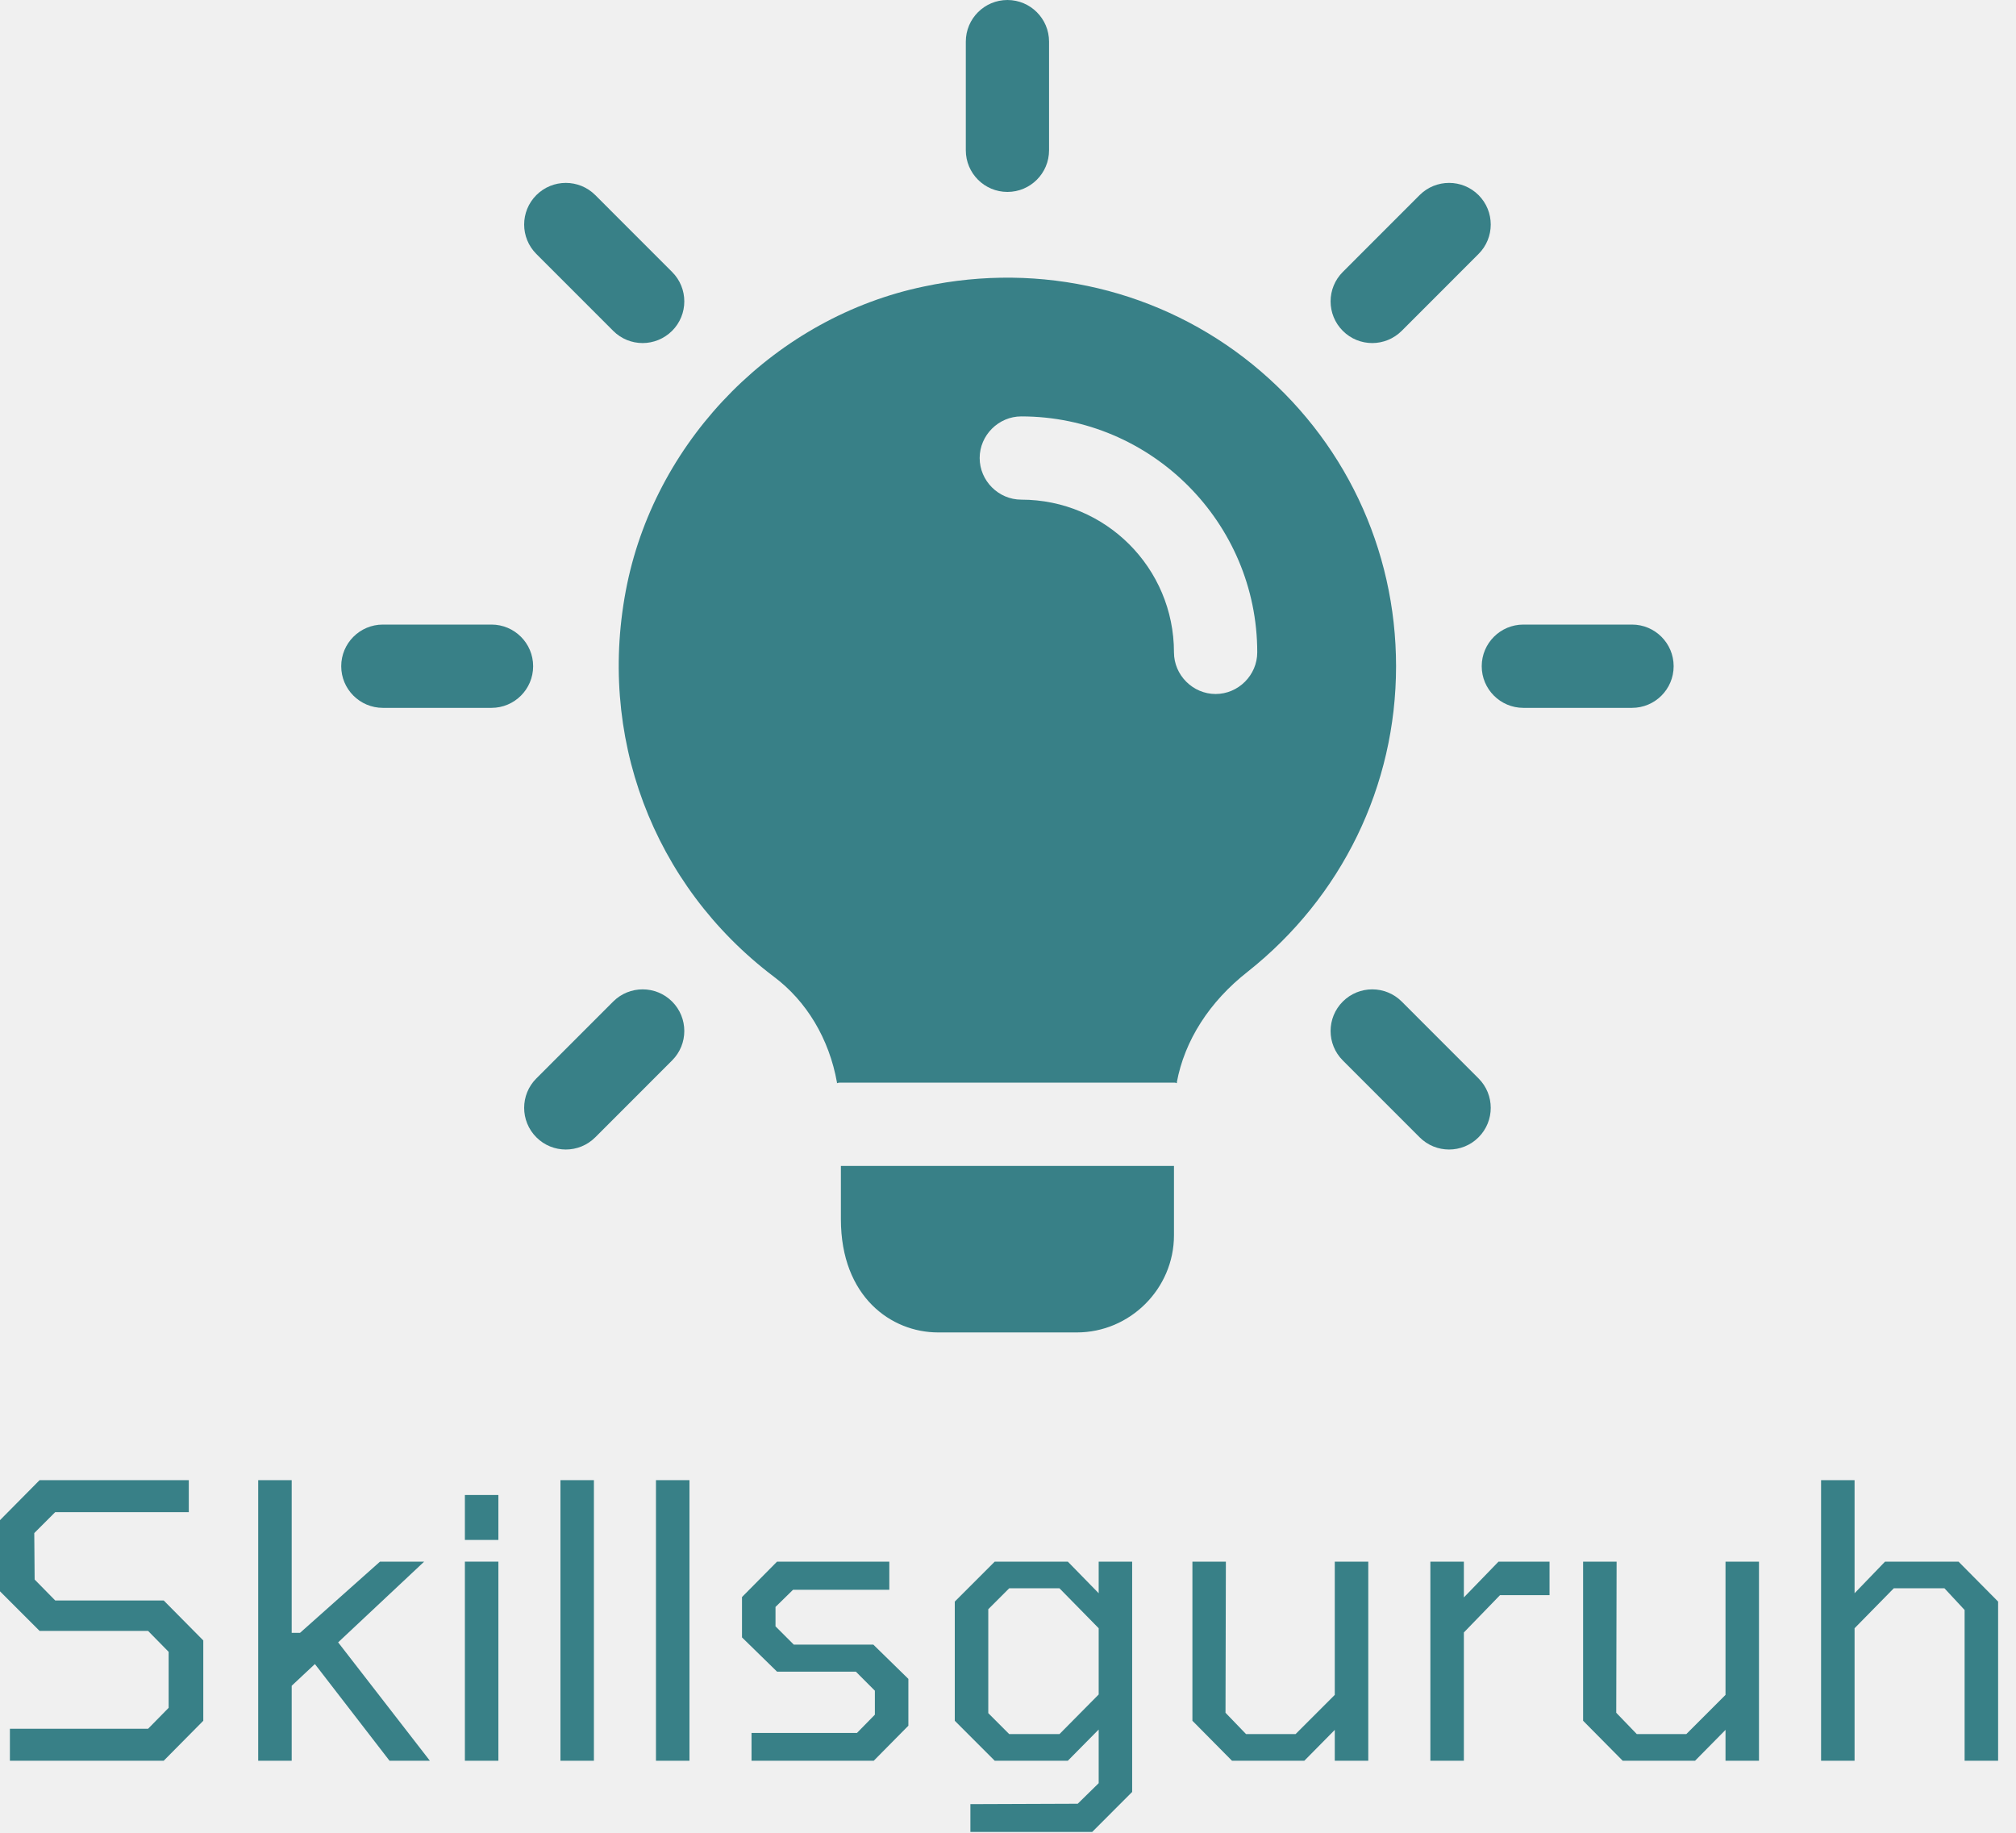
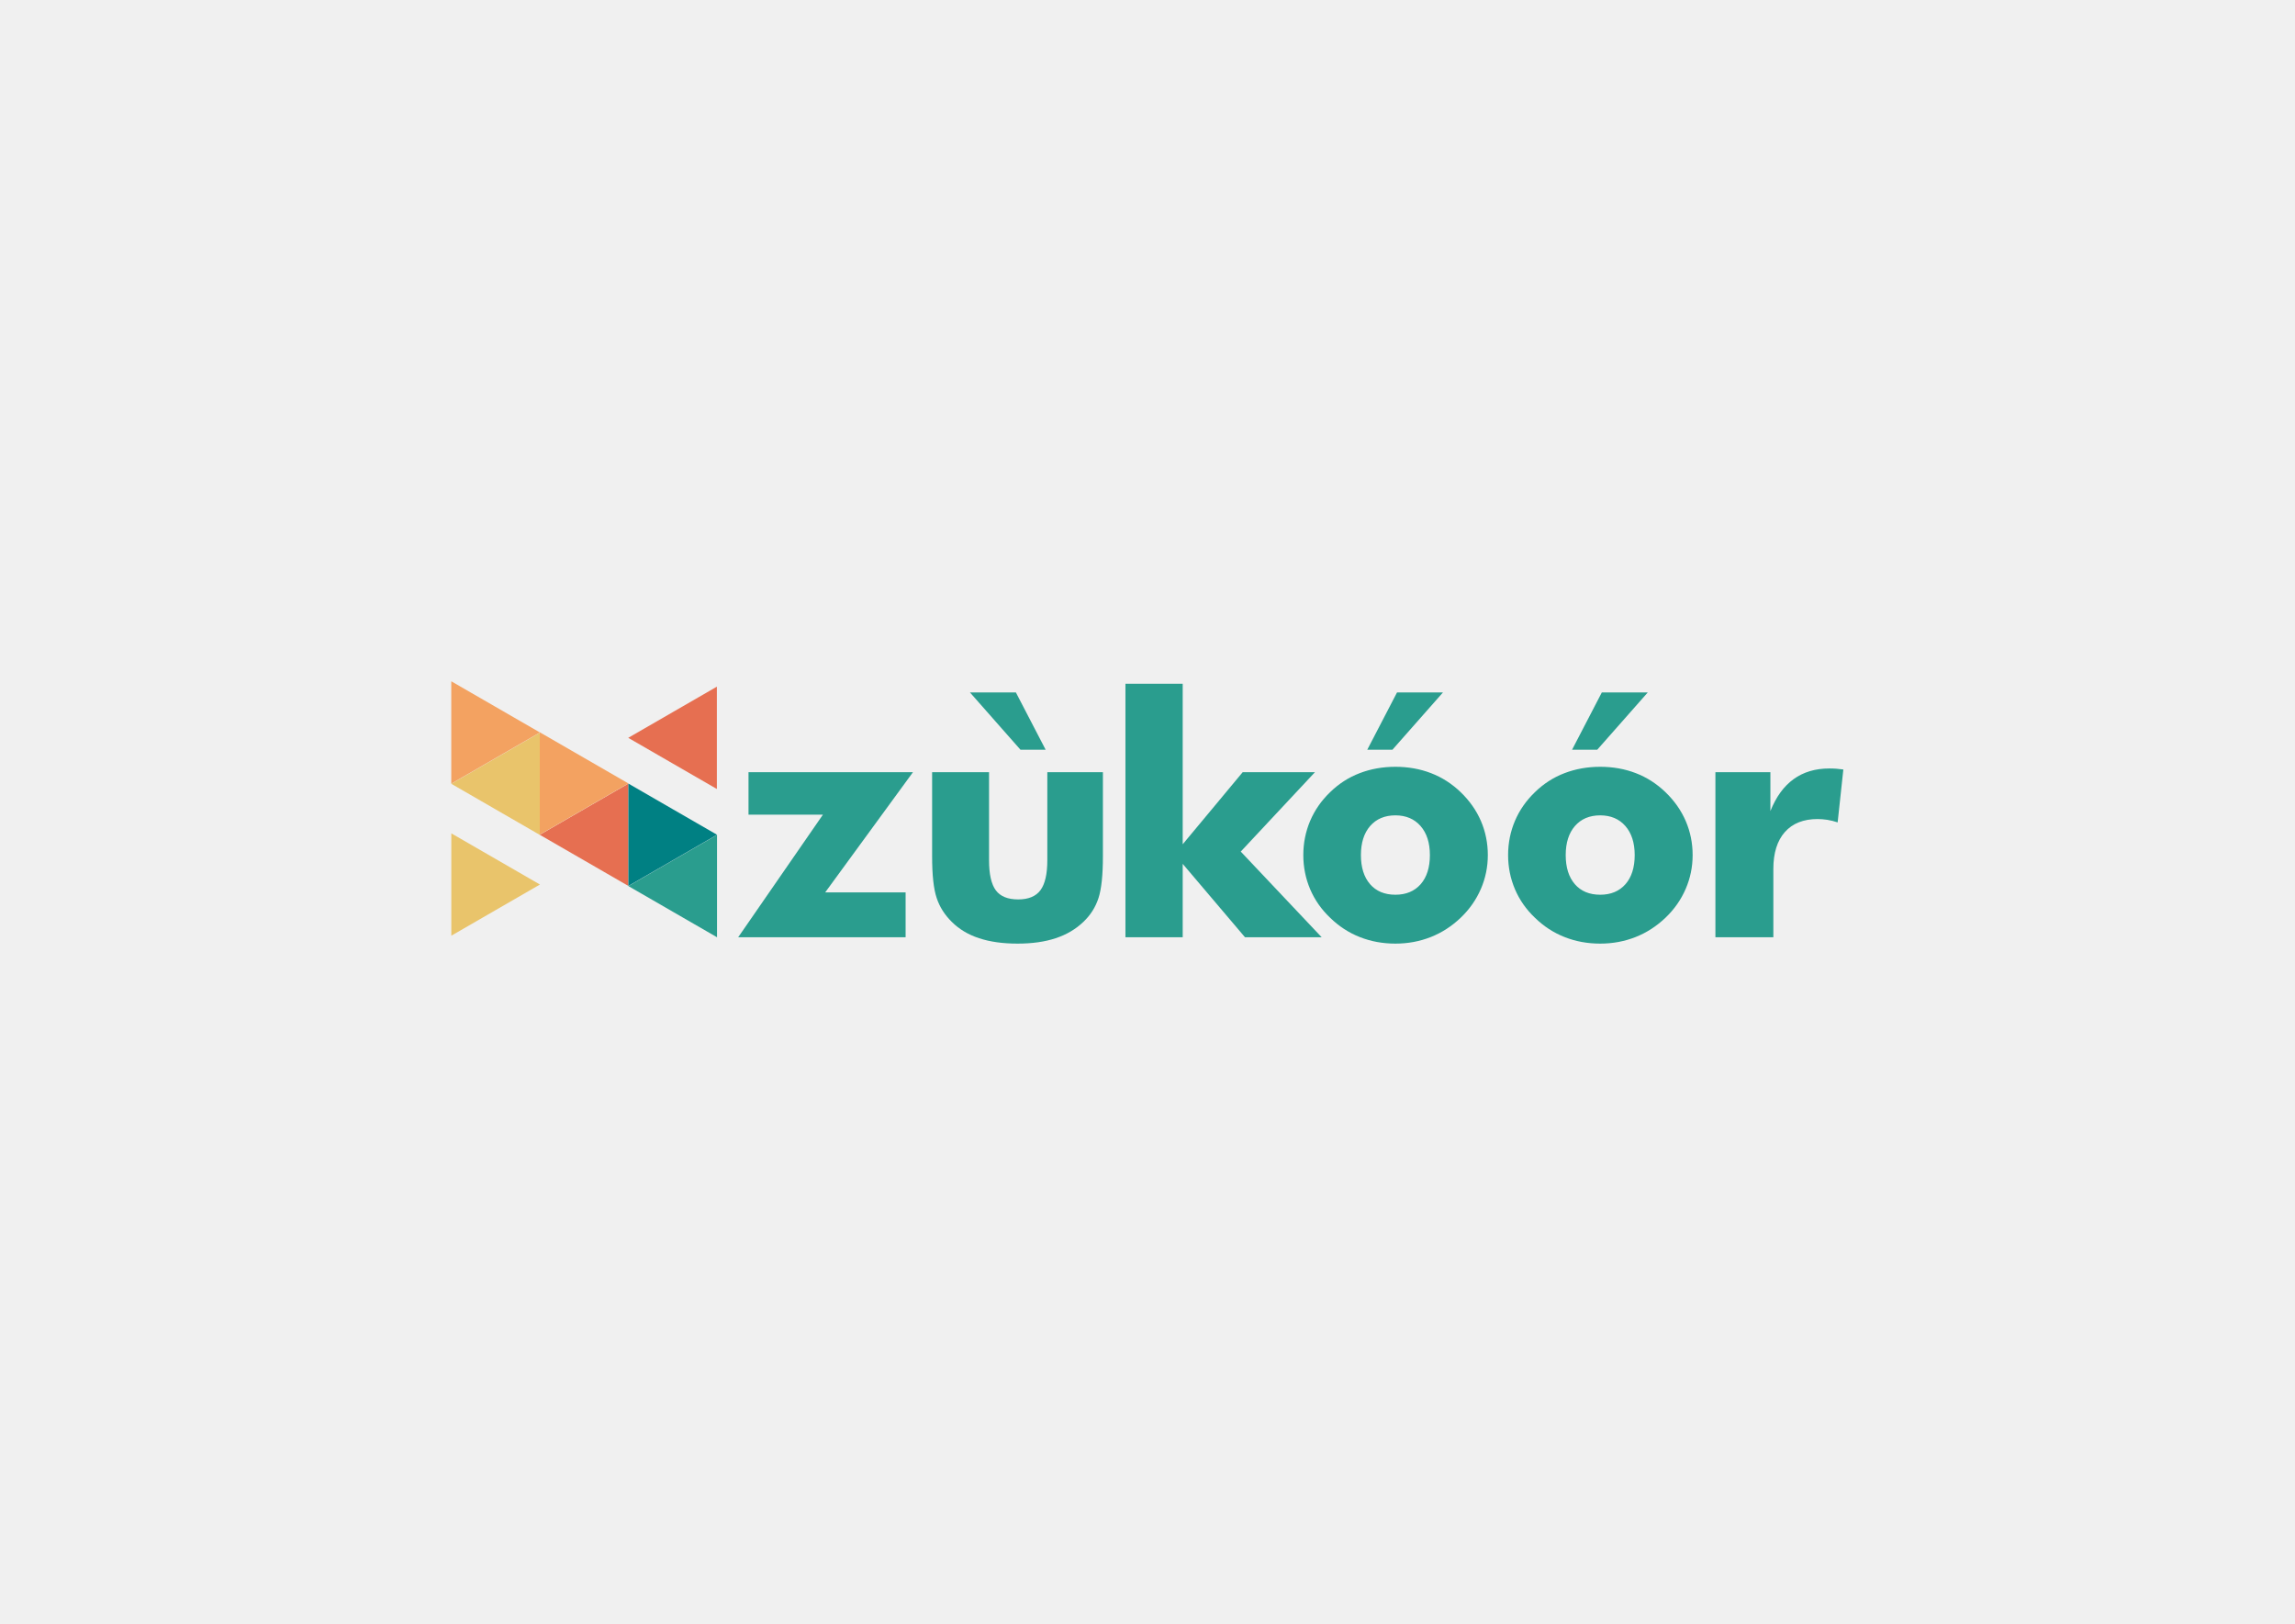
- <svg xmlns="http://www.w3.org/2000/svg" width="55" height="50" viewBox="0 0 55 50" fill="none">
-   <g clip-path="url(#clip0)">
-     <path d="M27.485 5.236C26.857 5.236 26.349 4.727 26.349 4.1V1.136C26.349 0.509 26.857 0 27.485 0C28.111 0 28.62 0.509 28.62 1.136V4.1C28.62 4.727 28.111 5.236 27.485 5.236Z" fill="#388087" />
-     <path d="M37.437 9.359C37.146 9.359 36.855 9.248 36.634 9.026C36.19 8.582 36.19 7.862 36.634 7.419L38.73 5.322C39.174 4.879 39.894 4.879 40.337 5.322C40.781 5.766 40.781 6.486 40.337 6.929L38.241 9.026C38.019 9.247 37.728 9.359 37.437 9.359Z" fill="#388087" />
-     <path d="M44.524 19.311H41.56C40.933 19.311 40.424 18.802 40.424 18.175C40.424 17.548 40.933 17.039 41.56 17.039H44.524C45.151 17.039 45.66 17.548 45.66 18.175C45.66 18.802 45.151 19.311 44.524 19.311Z" fill="#388087" />
-     <path d="M39.533 31.36C39.242 31.36 38.952 31.249 38.73 31.027L36.634 28.93C36.19 28.487 36.19 27.767 36.634 27.323C37.078 26.88 37.797 26.88 38.241 27.323L40.337 29.42C40.781 29.863 40.781 30.583 40.337 31.027C40.115 31.249 39.824 31.36 39.533 31.36Z" fill="#388087" />
-     <path d="M15.436 31.36C15.145 31.36 14.854 31.249 14.633 31.027C14.189 30.583 14.189 29.863 14.633 29.42L16.729 27.323C17.173 26.88 17.892 26.88 18.336 27.323C18.78 27.767 18.78 28.487 18.336 28.93L16.24 31.027C16.017 31.249 15.727 31.36 15.436 31.36Z" fill="#388087" />
-     <path d="M13.409 19.311H10.445C9.818 19.311 9.309 18.802 9.309 18.175C9.309 17.548 9.818 17.039 10.445 17.039H13.409C14.036 17.039 14.545 17.548 14.545 18.175C14.545 18.802 14.036 19.311 13.409 19.311Z" fill="#388087" />
-     <path d="M17.532 9.359C17.241 9.359 16.95 9.248 16.729 9.026L14.633 6.929C14.189 6.486 14.189 5.766 14.633 5.322C15.077 4.879 15.796 4.879 16.24 5.322L18.336 7.419C18.78 7.862 18.78 8.582 18.336 9.026C18.112 9.247 17.823 9.359 17.532 9.359Z" fill="#388087" />
-     <path d="M32.028 31.807V33.7C32.028 35.154 30.832 36.35 29.378 36.35H25.591C24.319 36.35 22.941 35.381 22.941 33.261V31.807H32.028Z" fill="#388087" />
-     <path d="M34.164 9.936C31.68 7.921 28.408 7.134 25.212 7.815C21.199 8.648 17.942 11.92 17.109 15.934C16.261 20.053 17.806 24.143 21.108 26.642C22.002 27.308 22.622 28.338 22.835 29.535V29.55C22.865 29.535 22.91 29.535 22.941 29.535H32.028C32.059 29.535 32.074 29.535 32.104 29.55V29.535C32.316 28.384 32.998 27.323 34.043 26.506C36.602 24.476 38.087 21.447 38.087 18.175C38.087 14.964 36.663 11.965 34.164 9.936ZM33.164 18.933C32.543 18.933 32.028 18.418 32.028 17.797C32.028 15.494 30.165 13.631 27.863 13.631C27.242 13.631 26.727 13.117 26.727 12.495C26.727 11.874 27.242 11.36 27.863 11.36C31.407 11.36 34.3 14.252 34.3 17.797C34.3 18.418 33.785 18.933 33.164 18.933Z" fill="#388087" />
-     <path d="M22.835 29.535H22.941C22.91 29.535 22.865 29.535 22.835 29.55V29.535Z" fill="#388087" />
-     <path d="M32.104 29.535V29.55C32.074 29.535 32.059 29.535 32.028 29.535H32.104Z" fill="#388087" />
-   </g>
-   <path d="M0.27 48.035V47.162H4.04L4.601 46.591V45.064L4.04 44.493H1.08L0 43.413V41.471L1.08 40.38H5.151V41.253H1.506L0.935 41.824L0.945 43.091L1.506 43.662H4.466L5.546 44.753V46.944L4.466 48.035H0.27Z" fill="#388087" />
-   <path d="M7.044 48.035V40.38H7.958V44.545H8.186L10.367 42.603H11.572L9.225 44.805L11.728 48.035H10.627L8.591 45.397L7.958 45.989V48.035H7.044Z" fill="#388087" />
-   <path d="M12.683 42.011V40.785H13.597V42.011H12.683ZM12.683 48.035V42.603H13.597V48.035H12.683Z" fill="#388087" />
-   <path d="M15.29 48.035V40.38H16.203V48.035H15.29Z" fill="#388087" />
-   <path d="M17.896 48.035V40.38H18.81V48.035H17.896Z" fill="#388087" />
-   <path d="M20.503 48.035V47.276H23.38L23.868 46.778V46.124L23.349 45.604H21.199L20.243 44.67V43.569L21.199 42.603H24.262V43.371H21.635L21.157 43.839V44.368L21.656 44.867H23.826L24.782 45.802V47.079L23.837 48.035H20.503Z" fill="#388087" />
-   <path d="M26.474 49.977V49.219L29.402 49.208L29.974 48.647V47.183L29.132 48.035H27.138L26.048 46.944V43.693L27.138 42.603H29.132L29.974 43.465V42.603H30.887V48.886L29.797 49.977H26.474ZM28.904 47.308L29.974 46.227V44.42L28.904 43.33H27.533L26.962 43.901V46.736L27.533 47.308H28.904Z" fill="#388087" />
-   <path d="M33.611 48.035L32.531 46.944V42.603H33.444L33.434 46.726L33.995 47.308H35.345L36.415 46.238V42.603H37.329V48.035H36.415V47.193L35.584 48.035H33.611Z" fill="#388087" />
-   <path d="M39.023 48.035V42.603H39.937V43.579L40.882 42.603H42.274V43.517H40.923L39.937 44.535V48.035H39.023Z" fill="#388087" />
-   <path d="M44.27 48.035L43.19 46.944V42.603H44.104L44.094 46.726L44.655 47.308H46.005L47.075 46.238V42.603H47.988V48.035H47.075V47.193L46.244 48.035H44.27Z" fill="#388087" />
-   <path d="M49.682 48.035V40.38H50.596V43.465L51.427 42.603H53.432L54.512 43.693V48.035H53.598V43.922L53.048 43.33H51.666L50.596 44.42V48.035H49.682Z" fill="#388087" />
+ <svg xmlns="http://www.w3.org/2000/svg" version="1.2" baseProfile="tiny-ps" viewBox="0 0 1684 1191" width="1684" height="1191">
  <defs>
-     <clipPath id="clip0">
-       <rect width="36.35" height="36.35" fill="white" transform="translate(9.3092)" />
+     <clipPath clipPathUnits="userSpaceOnUse" id="cp1">
+       <path d="M0 0L1684 0L1684 1191L0 1191Z" />
    </clipPath>
  </defs>
+   <style>
+ 		tspan { white-space:pre }
+ 		.shp0 { fill: #2a9d8e } 
+ 		.shp1 { fill: #e9c46b } 
+ 		.shp2 { fill: #f3a261 } 
+ 		.shp3 { fill: #e66f51 } 
+ 		.shp4 { fill: #008083 } 
+ 	</style>
+   <g id="Page 1" clip-path="url(#cp1)">
+     <path id="Path 1" class="shp0" d="M664.51 687.71L541.65 687.71L603.82 597.77L549.23 597.77L549.23 566.57L669.92 566.57L605.5 654.78L664.51 654.78L664.51 687.71ZM683.96 566.57L683.96 628.41C683.96 642.08 685.06 652.24 687.28 658.83C689.45 665.43 693.17 671.28 698.37 676.4C703.74 681.77 710.41 685.78 718.4 688.4C726.43 691.06 735.81 692.37 746.62 692.37C757.35 692.37 766.68 691.06 774.63 688.4C782.61 685.78 789.37 681.77 794.98 676.4C800.18 671.45 803.87 665.63 806.04 658.96C808.21 652.28 809.28 642.08 809.28 628.41L809.28 566.57L768.49 566.57L768.49 631.19C768.49 641.3 766.81 648.64 763.45 653.18C760.09 657.69 754.64 659.94 747.11 659.94C739.49 659.94 734.04 657.73 730.73 653.3C727.41 648.84 725.73 641.47 725.73 631.19L725.73 566.57L683.96 566.57ZM711.73 508.08L748.79 550.1L767.26 550.1L745.43 508.08L711.73 508.08ZM825.81 687.71L825.81 501.7L867.83 501.7L867.83 619.48L911.86 566.57L964.89 566.57L910.42 624.84L969.81 687.71L913.54 687.71L867.83 633.85L867.83 687.71L825.81 687.71Z" />
+     <path id="Path 2" fill-rule="evenodd" class="shp0" d="M1091.72 627.42C1091.72 636.15 1090 644.46 1086.6 652.28C1083.2 660.14 1078.29 667.19 1071.78 673.41C1065.23 679.64 1057.9 684.39 1049.79 687.58C1041.64 690.78 1033.04 692.37 1023.9 692.37C1014.61 692.37 1005.93 690.78 997.82 687.58C989.67 684.39 982.42 679.64 976.03 673.41C969.6 667.31 964.73 660.35 961.37 652.49C958.01 644.58 956.33 636.23 956.33 627.42C956.33 618.58 958.01 610.22 961.33 602.36C964.64 594.54 969.52 587.49 976.03 581.23C982.34 575.08 989.54 570.41 997.69 567.3C1005.8 564.19 1014.53 562.63 1023.9 562.63C1033.28 562.63 1042.01 564.19 1050.07 567.3C1058.14 570.41 1065.39 575.08 1071.78 581.23C1078.37 587.57 1083.33 594.66 1086.69 602.48C1090.04 610.3 1091.72 618.66 1091.72 627.42ZM1049.21 627.42C1049.21 618.41 1046.92 611.29 1042.37 606.09C1037.83 600.88 1031.64 598.26 1023.9 598.26C1016.08 598.26 1009.9 600.88 1005.35 606.09C1000.85 611.29 998.6 618.41 998.6 627.42C998.6 636.47 1000.85 643.6 1005.31 648.76C1009.78 653.92 1016 656.5 1023.9 656.5C1031.73 656.5 1037.91 653.92 1042.46 648.76C1046.96 643.6 1049.21 636.47 1049.21 627.42ZM1058.8 508.08L1021.73 550.1L1003.26 550.1L1025.09 508.08L1058.8 508.08ZM1242 627.42C1242 636.15 1240.28 644.46 1236.88 652.28C1233.48 660.14 1228.56 667.19 1222.05 673.41C1215.5 679.64 1208.17 684.39 1200.06 687.58C1191.91 690.78 1183.31 692.37 1174.18 692.37C1164.88 692.37 1156.2 690.78 1148.09 687.58C1139.94 684.39 1132.69 679.64 1126.3 673.41C1119.87 667.31 1115 660.35 1111.64 652.49C1108.28 644.58 1106.6 636.23 1106.6 627.42C1106.6 618.58 1108.28 610.22 1111.6 602.36C1114.92 594.54 1119.79 587.49 1126.3 581.23C1132.61 575.08 1139.82 570.41 1147.97 567.3C1156.08 564.19 1164.8 562.63 1174.18 562.63C1183.56 562.63 1192.28 564.19 1200.35 567.3C1208.41 570.41 1215.66 575.08 1222.05 581.23C1228.64 587.57 1233.6 594.66 1236.96 602.48C1240.32 610.3 1242 618.66 1242 627.42ZM1199.49 627.42C1199.49 618.41 1197.19 611.29 1192.65 606.09C1188.1 600.88 1181.92 598.26 1174.18 598.26C1166.36 598.26 1160.17 600.88 1155.63 606.09C1151.12 611.29 1148.87 618.41 1148.87 627.42C1148.87 636.47 1151.12 643.6 1155.58 648.76C1160.05 653.92 1166.27 656.5 1174.18 656.5C1182 656.5 1188.18 653.92 1192.73 648.76C1197.23 643.6 1199.49 636.47 1199.49 627.42ZM1209.07 508.08L1172.01 550.1L1153.54 550.1L1175.36 508.08L1209.07 508.08ZM1258.72 687.71L1258.72 566.57L1299.06 566.57L1299.06 595.11C1303.24 584.67 1308.89 576.89 1316.1 571.68C1323.3 566.48 1332.03 563.86 1342.27 563.86C1343.94 563.86 1345.66 563.9 1347.38 564.03C1349.1 564.15 1350.82 564.35 1352.59 564.6L1348.41 603.42C1345.87 602.56 1343.33 601.95 1340.87 601.54C1338.37 601.17 1336 600.97 1333.67 600.97C1323.3 600.97 1315.32 604.16 1309.67 610.51C1304.06 616.86 1301.23 625.87 1301.23 637.54L1301.23 687.71L1258.72 687.71Z" />
+     <path id="Path 3" class="shp1" d="M396.19 649.01L363.68 667.79L331.16 686.56L331.16 649.01L331.16 611.47L363.68 630.24L396.19 649.01ZM331.13 575.1L363.65 593.87L396.17 612.65L396.17 575.1L396.17 537.55L363.65 556.33L331.13 575.1Z" />
+     <path id="Path 4" class="shp2" d="M396.17 537.43L363.65 556.2L331.13 574.98L331.13 537.43L331.13 499.88L363.65 518.66L396.17 537.43Z" />
+     <path id="Path 5" class="shp3" d="M396.06 612.52L428.58 631.29L461.09 650.06L461.09 612.52L461.09 574.97L428.58 593.74L396.06 612.52Z" />
+     <path id="Path 6" class="shp2" d="M461.09 574.85L428.58 593.62L396.06 612.4L396.06 574.85L396.06 537.3L428.58 556.07L461.09 574.85Z" />
+     <path id="Path 7" class="shp0" d="M461.1 650.16L493.61 668.93L526.13 687.71L526.13 650.16L526.13 612.61L493.61 631.38L461.1 650.16Z" />
+     <path id="Path 8" class="shp4" d="M526.13 612.49L493.61 631.26L461.1 650.04L461.1 612.49L461.1 574.94L493.61 593.72L526.13 612.49Z" />
+     <path id="Path 9" class="shp3" d="M460.98 541.37L493.5 560.15L526.01 578.92L526.01 541.37L526.01 503.83L493.5 522.6L460.98 541.37Z" />
+   </g>
</svg>
